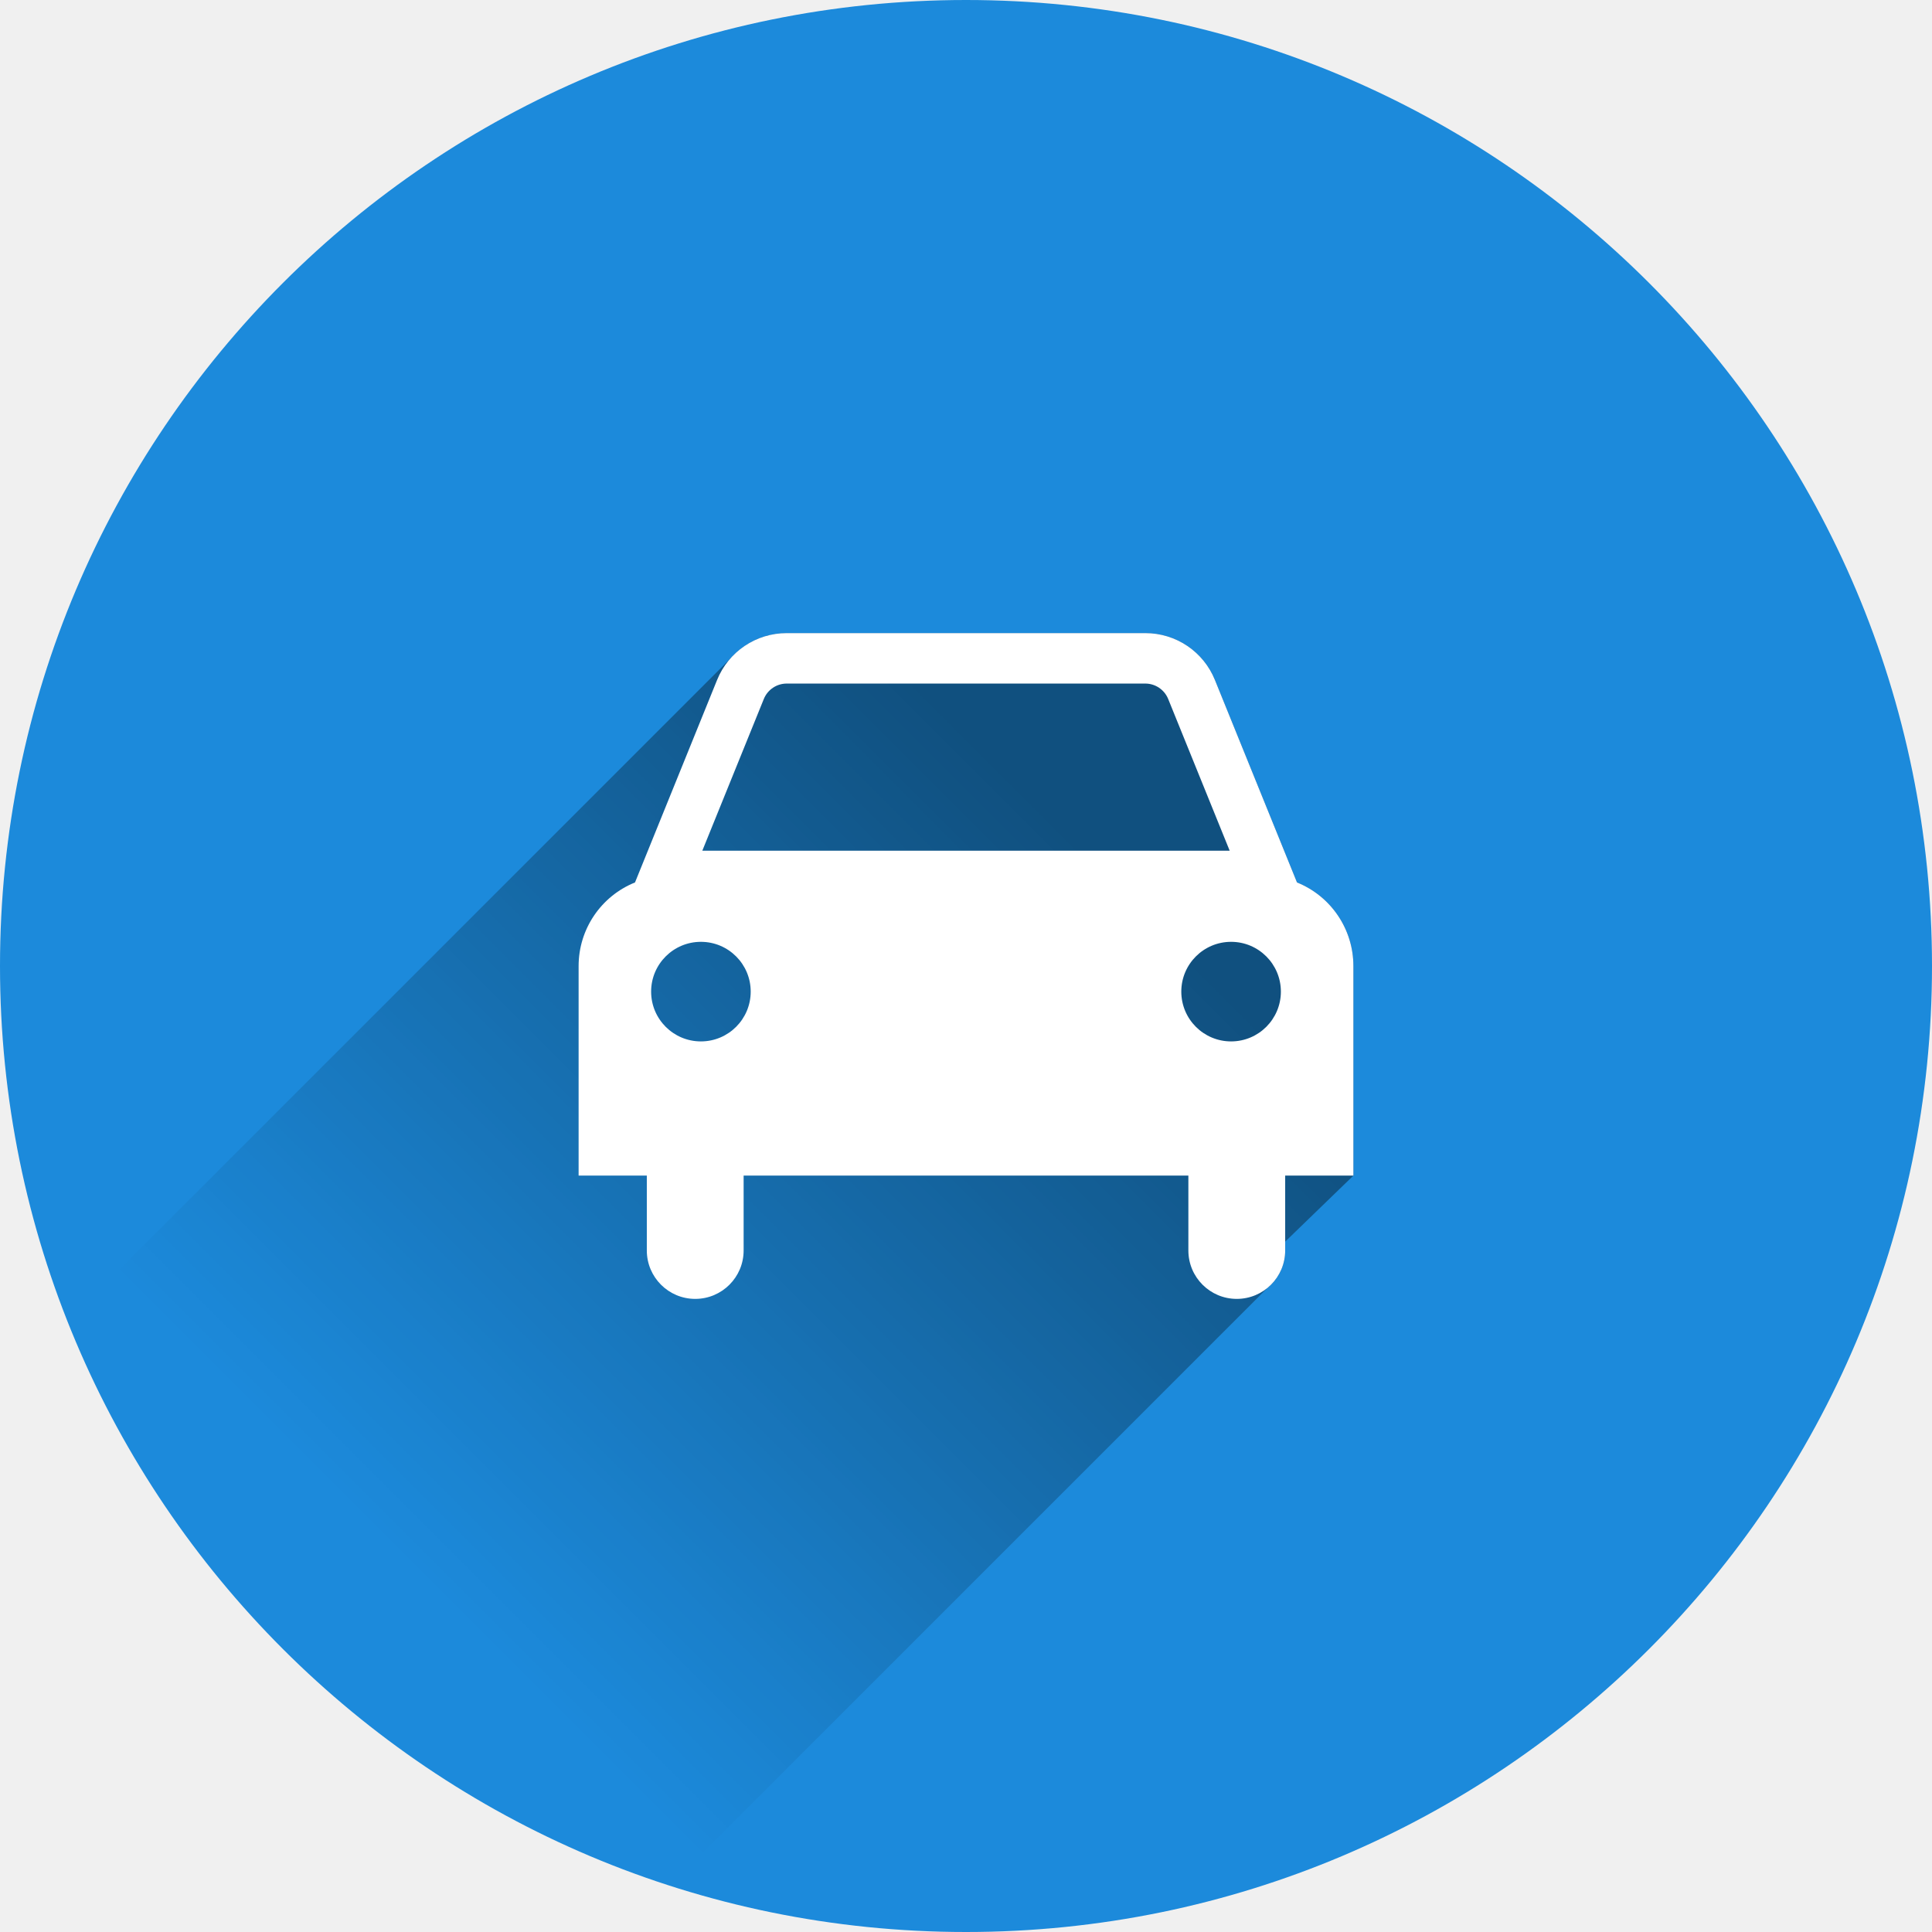
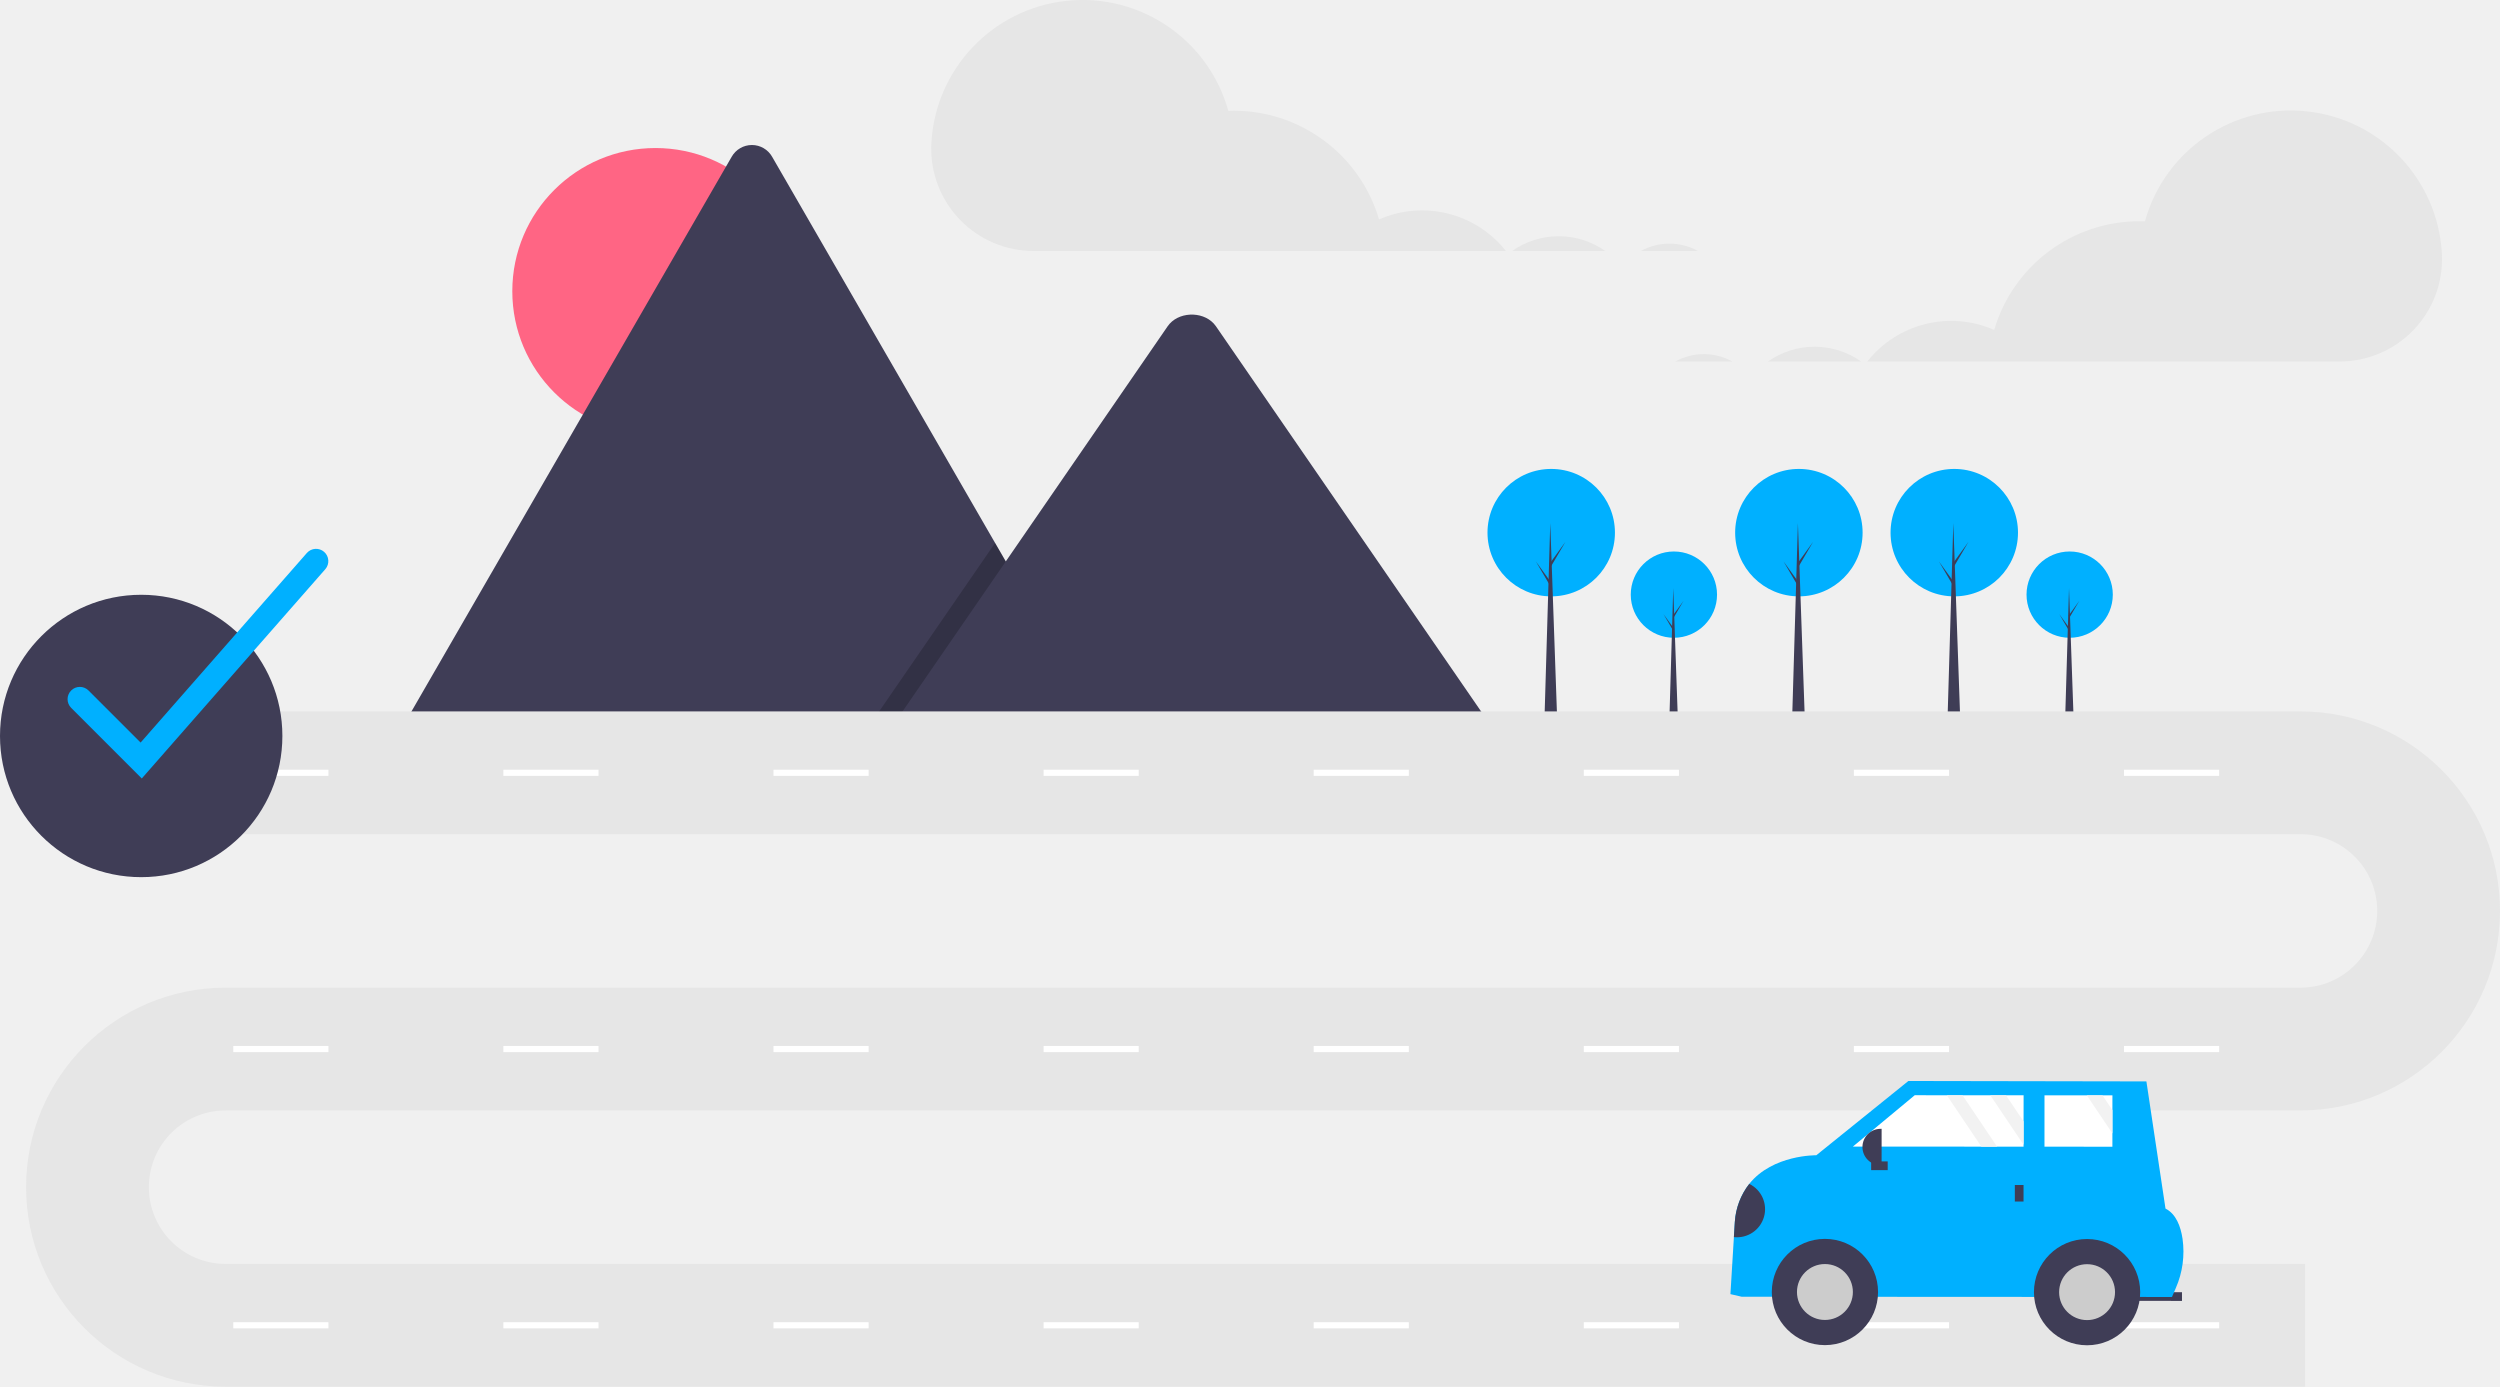
- <svg xmlns="http://www.w3.org/2000/svg" id="Ebene_1" data-name="Ebene 1" viewBox="0 0 800 800">
-   <defs>
-     <clipPath id="clip-path">
-       <circle cx="400" cy="400" r="400" style="fill:none" />
-     </clipPath>
-     <linearGradient id="Unbenannter_Verlauf_5" x1="456.743" y1="359.91" x2="168.66" y2="647.993" gradientUnits="userSpaceOnUse">
-       <stop offset="0" />
-       <stop offset="1" stop-opacity="0" />
-     </linearGradient>
-   </defs>
-   <circle cx="400" cy="400" r="400" style="fill:#1c8adb" />
-   <g style="clip-path:url(#clip-path)">
-     <path d="M272.734,785.401,524.863,533.273a20.002,20.002,0,0,0,7.304-15.474v-3.668l28.243-27.339V399.997a37.303,37.303,0,0,0-23.352-34.593L503.096,281.621a31.047,31.047,0,0,0-28.891-19.463H325.796a31.027,31.027,0,0,0-23.308,10.476L20.894,554.227C69.082,686.961,153.737,762.915,272.734,785.401Z" style="opacity:0.42;fill:url(#Unbenannter_Verlauf_5)" />
-     <path d="M537.057,365.404,503.095,281.621a31.047,31.047,0,0,0-28.891-19.463H325.796a31.047,31.047,0,0,0-28.891,19.463l-33.962,83.784a37.303,37.303,0,0,0-23.352,34.593v86.794h28.243v31.008a20.043,20.043,0,0,0,20.043,20.043h0A20.043,20.043,0,0,0,307.92,517.799V486.791H492.08v31.008a20.043,20.043,0,0,0,20.043,20.043h0a20.043,20.043,0,0,0,20.043-20.043V486.791h28.243V399.997A37.303,37.303,0,0,0,537.057,365.404ZM316.266,289.469a10.241,10.241,0,0,1,9.53-6.42H474.204a10.241,10.241,0,0,1,9.53,6.42l25.45,62.784H290.816ZM290.233,431.225A20.617,20.617,0,1,1,310.85,410.608,20.617,20.617,0,0,1,290.233,431.225ZM489.15,410.608a20.617,20.617,0,1,1,20.617,20.617A20.617,20.617,0,0,1,489.15,410.608Z" style="fill:#fff" />
-   </g>
+ <svg xmlns="http://www.w3.org/2000/svg" id="e0958169-61ce-49c9-8f2a-5e3a81fc50e8" data-name="Layer 1" width="886.351" height="491.631" viewBox="0 0 886.351 491.631">
+   <circle cx="232.396" cy="103.246" r="50.763" fill="#ff6584" />
+   <path d="M548.406,463.863H299.38a5.079,5.079,0,0,1-.931-.074L416.227,259.78a8.246,8.246,0,0,1,14.355,0L509.626,396.686l3.787,6.551Z" transform="translate(-156.8244 -204.1844)" fill="#3f3d56" />
+   <polygon points="391.582 259.678 306.558 259.678 348.296 199.052 351.3 194.685 352.802 192.502 356.589 199.052 391.582 259.678" opacity="0.2" />
+   <path d="M687.062,463.863H471.675l41.738-60.626,3.004-4.367,54.388-79.007c3.566-5.178,12.144-5.501,16.336-.977a9.83,9.83,0,0,1,.783.977Z" transform="translate(-156.8244 -204.1844)" fill="#3f3d56" />
+   <circle cx="593.463" cy="210.82" r="15.296" fill="#00b0ff" />
+   <polygon points="594.938 256.894 591.805 256.894 593.233 208.516 594.938 256.894" fill="#3f3d56" />
+   <polygon points="593.509 217.685 596.873 213.031 593.463 218.837 593.095 218.192 593.509 217.685" fill="#3f3d56" />
+   <polygon points="593.141 222.384 589.777 217.731 593.187 223.536 593.555 222.891 593.141 222.384" fill="#3f3d56" />
+   <circle cx="733.78" cy="210.82" r="15.296" fill="#00b0ff" />
+   <polygon points="735.254 256.894 732.121 256.894 733.55 208.516 735.254 256.894" fill="#3f3d56" />
+   <polygon points="733.826 217.685 737.19 213.031 733.78 218.837 733.411 218.192 733.826 217.685" fill="#3f3d56" />
+   <polygon points="733.458 222.384 730.094 217.731 733.504 223.536 733.872 222.891 733.458 222.384" fill="#3f3d56" />
+   <circle cx="637.775" cy="188.846" r="22.592" fill="#00b0ff" />
+   <polygon points="639.952 256.894 635.325 256.894 637.434 185.444 639.952 256.894" fill="#3f3d56" />
+   <polygon points="637.843 198.985 642.81 192.113 637.775 200.687 637.23 199.734 637.843 198.985" fill="#3f3d56" />
+   <polygon points="637.298 205.926 632.331 199.054 637.366 207.627 637.911 206.675 637.298 205.926" fill="#3f3d56" />
+   <circle cx="692.868" cy="188.846" r="22.592" fill="#00b0ff" />
+   <polygon points="695.046 256.894 690.419 256.894 692.528 185.444 695.046 256.894" fill="#3f3d56" />
+   <polygon points="692.936 198.985 697.904 192.113 692.868 200.687 692.324 199.734 692.936 198.985" fill="#3f3d56" />
+   <polygon points="692.392 205.926 687.424 199.054 692.46 207.627 693.004 206.675 692.392 205.926" fill="#3f3d56" />
+   <circle cx="549.969" cy="188.846" r="22.592" fill="#00b0ff" />
+   <polygon points="552.146 256.894 547.519 256.894 549.629 185.444 552.146 256.894" fill="#3f3d56" />
+   <polygon points="550.037 198.985 555.004 192.113 549.969 200.687 549.425 199.734 550.037 198.985" fill="#3f3d56" />
+   <polygon points="549.493 205.926 544.525 199.054 549.561 207.627 550.105 206.675 549.493 205.926" fill="#3f3d56" />
+   <path d="M974.074,695.816H236.808a70.734,70.734,0,1,1,0-141.468H972.442a27.205,27.205,0,0,0,0-54.411H212.323v-43.529H972.442a70.734,70.734,0,1,1,0,141.468H236.808a27.205,27.205,0,1,0,0,54.411H974.074Z" transform="translate(-156.8244 -204.1844)" fill="#e6e6e6" />
+   <rect x="82.704" y="272.9" width="33.735" height="2.176" fill="#fff" />
+   <rect x="178.467" y="272.9" width="33.735" height="2.176" fill="#fff" />
+   <rect x="274.23" y="272.9" width="33.735" height="2.176" fill="#fff" />
+   <rect x="369.993" y="272.9" width="33.735" height="2.176" fill="#fff" />
+   <rect x="465.756" y="272.9" width="33.735" height="2.176" fill="#fff" />
+   <rect x="561.519" y="272.9" width="33.735" height="2.176" fill="#fff" />
+   <rect x="657.282" y="272.9" width="33.735" height="2.176" fill="#fff" />
+   <rect x="753.045" y="272.9" width="33.735" height="2.176" fill="#fff" />
+   <rect x="82.704" y="370.839" width="33.735" height="2.176" fill="#fff" />
+   <rect x="178.467" y="370.839" width="33.735" height="2.176" fill="#fff" />
+   <rect x="274.23" y="370.839" width="33.735" height="2.176" fill="#fff" />
+   <rect x="369.993" y="370.839" width="33.735" height="2.176" fill="#fff" />
+   <rect x="465.756" y="370.839" width="33.735" height="2.176" fill="#fff" />
+   <rect x="561.519" y="370.839" width="33.735" height="2.176" fill="#fff" />
+   <rect x="657.282" y="370.839" width="33.735" height="2.176" fill="#fff" />
+   <rect x="753.045" y="370.839" width="33.735" height="2.176" fill="#fff" />
+   <rect x="82.704" y="468.779" width="33.735" height="2.176" fill="#fff" />
+   <rect x="178.467" y="468.779" width="33.735" height="2.176" fill="#fff" />
+   <rect x="274.23" y="468.779" width="33.735" height="2.176" fill="#fff" />
+   <rect x="369.993" y="468.779" width="33.735" height="2.176" fill="#fff" />
+   <rect x="465.756" y="468.779" width="33.735" height="2.176" fill="#fff" />
+   <rect x="561.519" y="468.779" width="33.735" height="2.176" fill="#fff" />
+   <rect x="657.282" y="468.779" width="33.735" height="2.176" fill="#fff" />
+   <rect x="753.045" y="468.779" width="33.735" height="2.176" fill="#fff" />
+   <path d="M732.01,298.879a28.992,28.992,0,0,0-6.045-5.704h12.624A21.114,21.114,0,0,0,732.01,298.879Z" transform="translate(-156.8244 -204.1844)" fill="none" />
+   <path d="M690.743,293.176h2.176c-.468.328-.936.655-1.383,1.01C691.281,293.842,691.009,293.511,690.743,293.176Z" transform="translate(-156.8244 -204.1844)" fill="none" />
+   <path d="M748.692,290.559a20.833,20.833,0,0,1,10.129,2.617H738.589A20.742,20.742,0,0,1,748.692,290.559Z" transform="translate(-156.8244 -204.1844)" fill="#e6e6e6" />
+   <path d="M709.431,287.941a28.623,28.623,0,0,1,16.534,5.235H692.919A28.616,28.616,0,0,1,709.431,287.941Z" transform="translate(-156.8244 -204.1844)" fill="#e6e6e6" />
+   <path d="M487.036,254.807a53.656,53.656,0,0,1,105.274-11.313c.65-.023,1.3-.049,1.955-.049a53.669,53.669,0,0,1,51.482,38.538A37.92,37.92,0,0,1,690.743,293.176h-167.372a36.293,36.293,0,0,1-36.373-37.577Q487.014,255.204,487.036,254.807Z" transform="translate(-156.8244 -204.1844)" fill="#e6e6e6" />
+   <path d="M777.587,338.055a28.992,28.992,0,0,1,6.045-5.704H771.008A21.114,21.114,0,0,1,777.587,338.055Z" transform="translate(-156.8244 -204.1844)" fill="none" />
+   <path d="M818.854,332.352h-2.176c.468.328.936.655,1.383,1.01C818.316,333.018,818.588,332.687,818.854,332.352Z" transform="translate(-156.8244 -204.1844)" fill="none" />
+   <path d="M760.905,329.734a20.833,20.833,0,0,0-10.129,2.617h20.232A20.742,20.742,0,0,0,760.905,329.734Z" transform="translate(-156.8244 -204.1844)" fill="#e6e6e6" />
+   <path d="M800.166,327.117a28.623,28.623,0,0,0-16.534,5.235h33.046A28.616,28.616,0,0,0,800.166,327.117Z" transform="translate(-156.8244 -204.1844)" fill="#e6e6e6" />
+   <path d="M1022.561,293.983a53.656,53.656,0,0,0-105.274-11.313c-.65-.023-1.3-.049-1.955-.049a53.669,53.669,0,0,0-51.482,38.538A37.92,37.92,0,0,0,818.854,332.352H986.226a36.293,36.293,0,0,0,36.373-37.577Q1022.583,294.379,1022.561,293.983Z" transform="translate(-156.8244 -204.1844)" fill="#e6e6e6" />
+   <rect x="910.977" y="662.314" width="19.453" height="3.088" transform="translate(1684.227 1124.024) rotate(-179.9694)" fill="#3f3d56" />
+   <path d="M770.332,663.006l4.014.928,152.533.082,1.372-3.196a32.257,32.257,0,0,0,2.371-17.442c-.657-4.414-2.303-8.799-6.042-10.704L917.811,587.59l-84.389-.151L800.772,613.773s-15.401-.277-23.768,10.14a24.45,24.45,0,0,0-5.114,13.466l-.33,5.419Z" transform="translate(-156.8244 -204.1844)" fill="#00b0ff" />
+   <circle cx="647.009" cy="458.067" r="18.835" fill="#3f3d56" />
+   <circle cx="647.009" cy="458.067" r="9.913" fill="#ccc" />
+   <circle cx="739.95" cy="458.117" r="18.835" fill="#3f3d56" />
+   <circle cx="739.95" cy="458.117" r="9.913" fill="#ccc" />
+   <polygon points="656.92 406.511 702.483 406.53 708.045 406.53 717.435 406.537 717.435 405.852 717.442 397.594 717.449 388.322 711.201 388.322 705.639 388.316 695.787 388.309 690.225 388.309 678.851 388.302 656.92 406.511" fill="#fff" />
+   <polygon points="724.849 406.544 748.929 406.557 748.935 401.832 748.935 393.574 748.942 388.342 745.416 388.342 739.854 388.335 724.856 388.329 724.849 406.544" fill="#fff" />
+   <rect x="871.165" y="624.31" width="3.088" height="5.867" transform="translate(1588.257 1050.768) rotate(-179.9694)" fill="#3f3d56" />
+   <rect x="821.612" y="614.557" width="3.088" height="5.867" transform="translate(1284.262 -409.5198) rotate(90.03063)" fill="#3f3d56" />
+   <path d="M817.138,604.397h.34a6.453,6.453,0,0,1,6.453,6.453v0a6.453,6.453,0,0,1-6.453,6.453h-.34a0,0,0,0,1,0,0V604.397A0,0,0,0,1,817.138,604.397Z" transform="translate(1483.919 1017.955) rotate(-179.9694)" fill="#3f3d56" />
+   <path d="M771.559,642.797a9.975,9.975,0,0,0,5.445-18.885,24.45,24.45,0,0,0-5.114,13.466Z" transform="translate(-156.8244 -204.1844)" fill="#3f3d56" />
+   <polygon points="705.639 388.316 717.435 405.852 717.442 397.594 711.201 388.322 705.639 388.316" fill="#f2f2f2" />
+   <polygon points="739.854 388.335 748.935 401.832 748.935 393.574 745.416 388.342 739.854 388.335" fill="#f2f2f2" />
+   <polygon points="690.225 388.309 702.483 406.53 708.045 406.53 695.787 388.309 690.225 388.309" fill="#f2f2f2" />
+   <circle cx="50.058" cy="260.93" r="50.058" fill="#3f3d56" />
+   <path d="M207.091,480.184l-25.051-25.051a4.353,4.353,0,0,1,6.156-6.156L206.674,467.455l58.964-67.239a4.353,4.353,0,0,1,6.545,5.74Z" transform="translate(-156.8244 -204.1844)" fill="#00b0ff" />
</svg>
